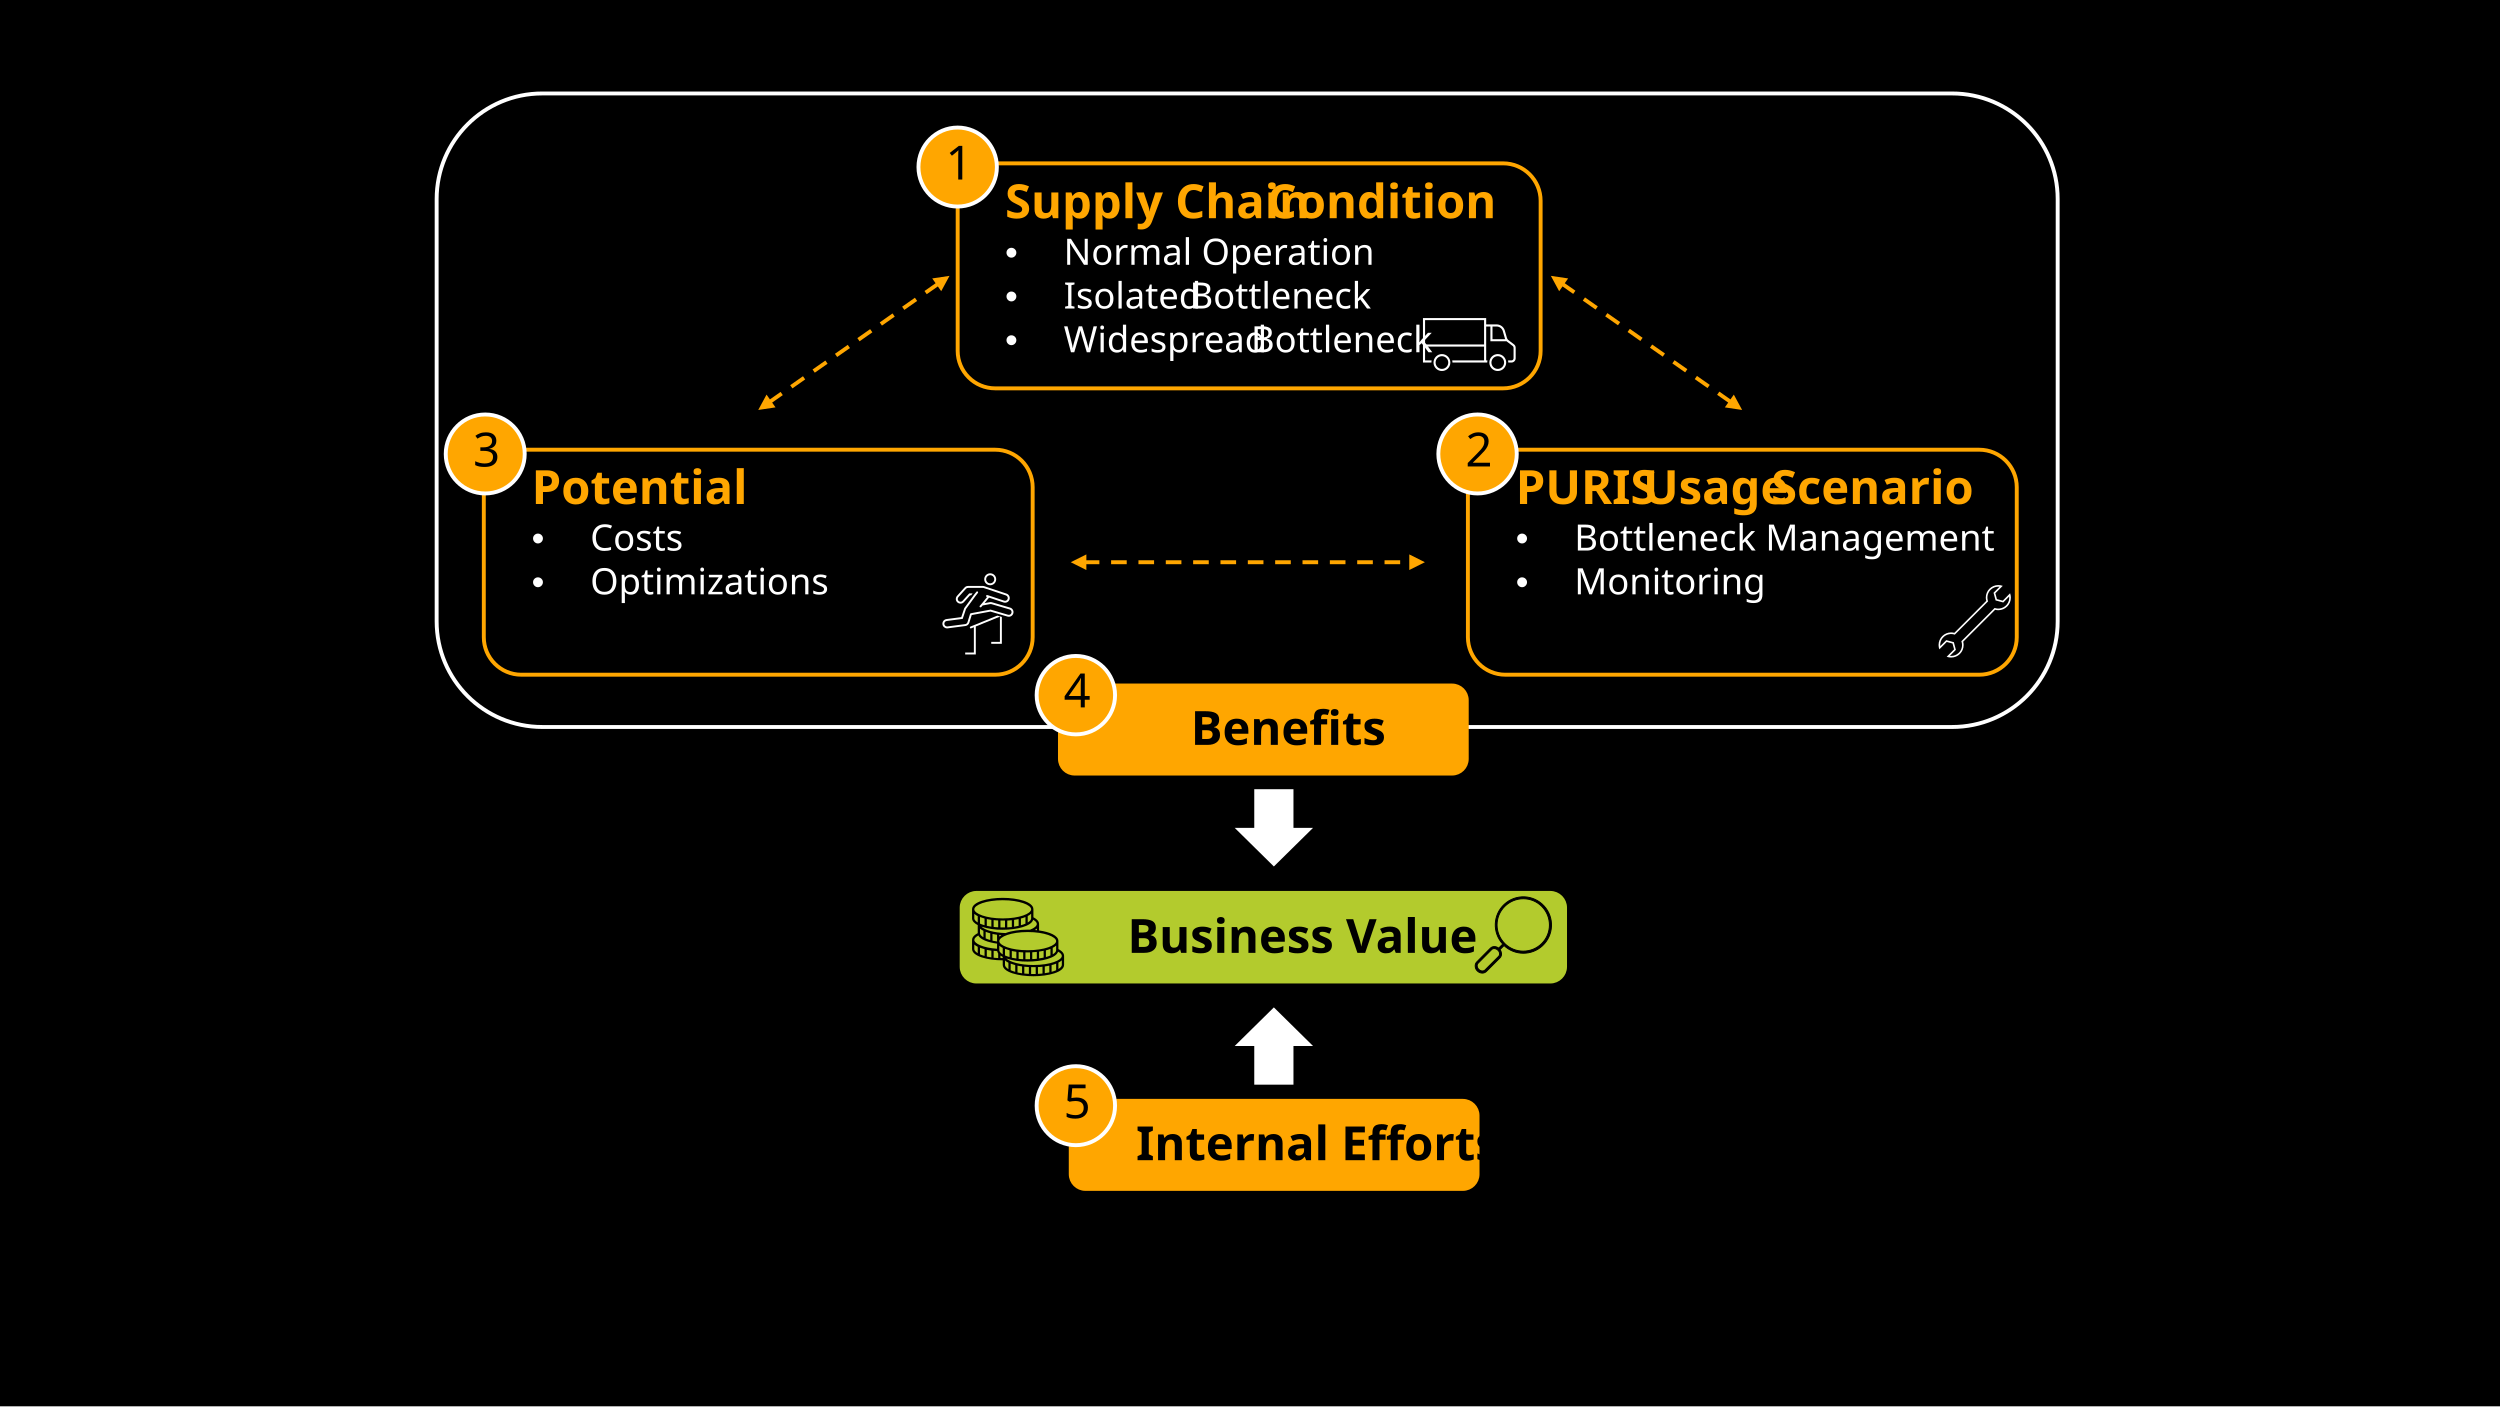
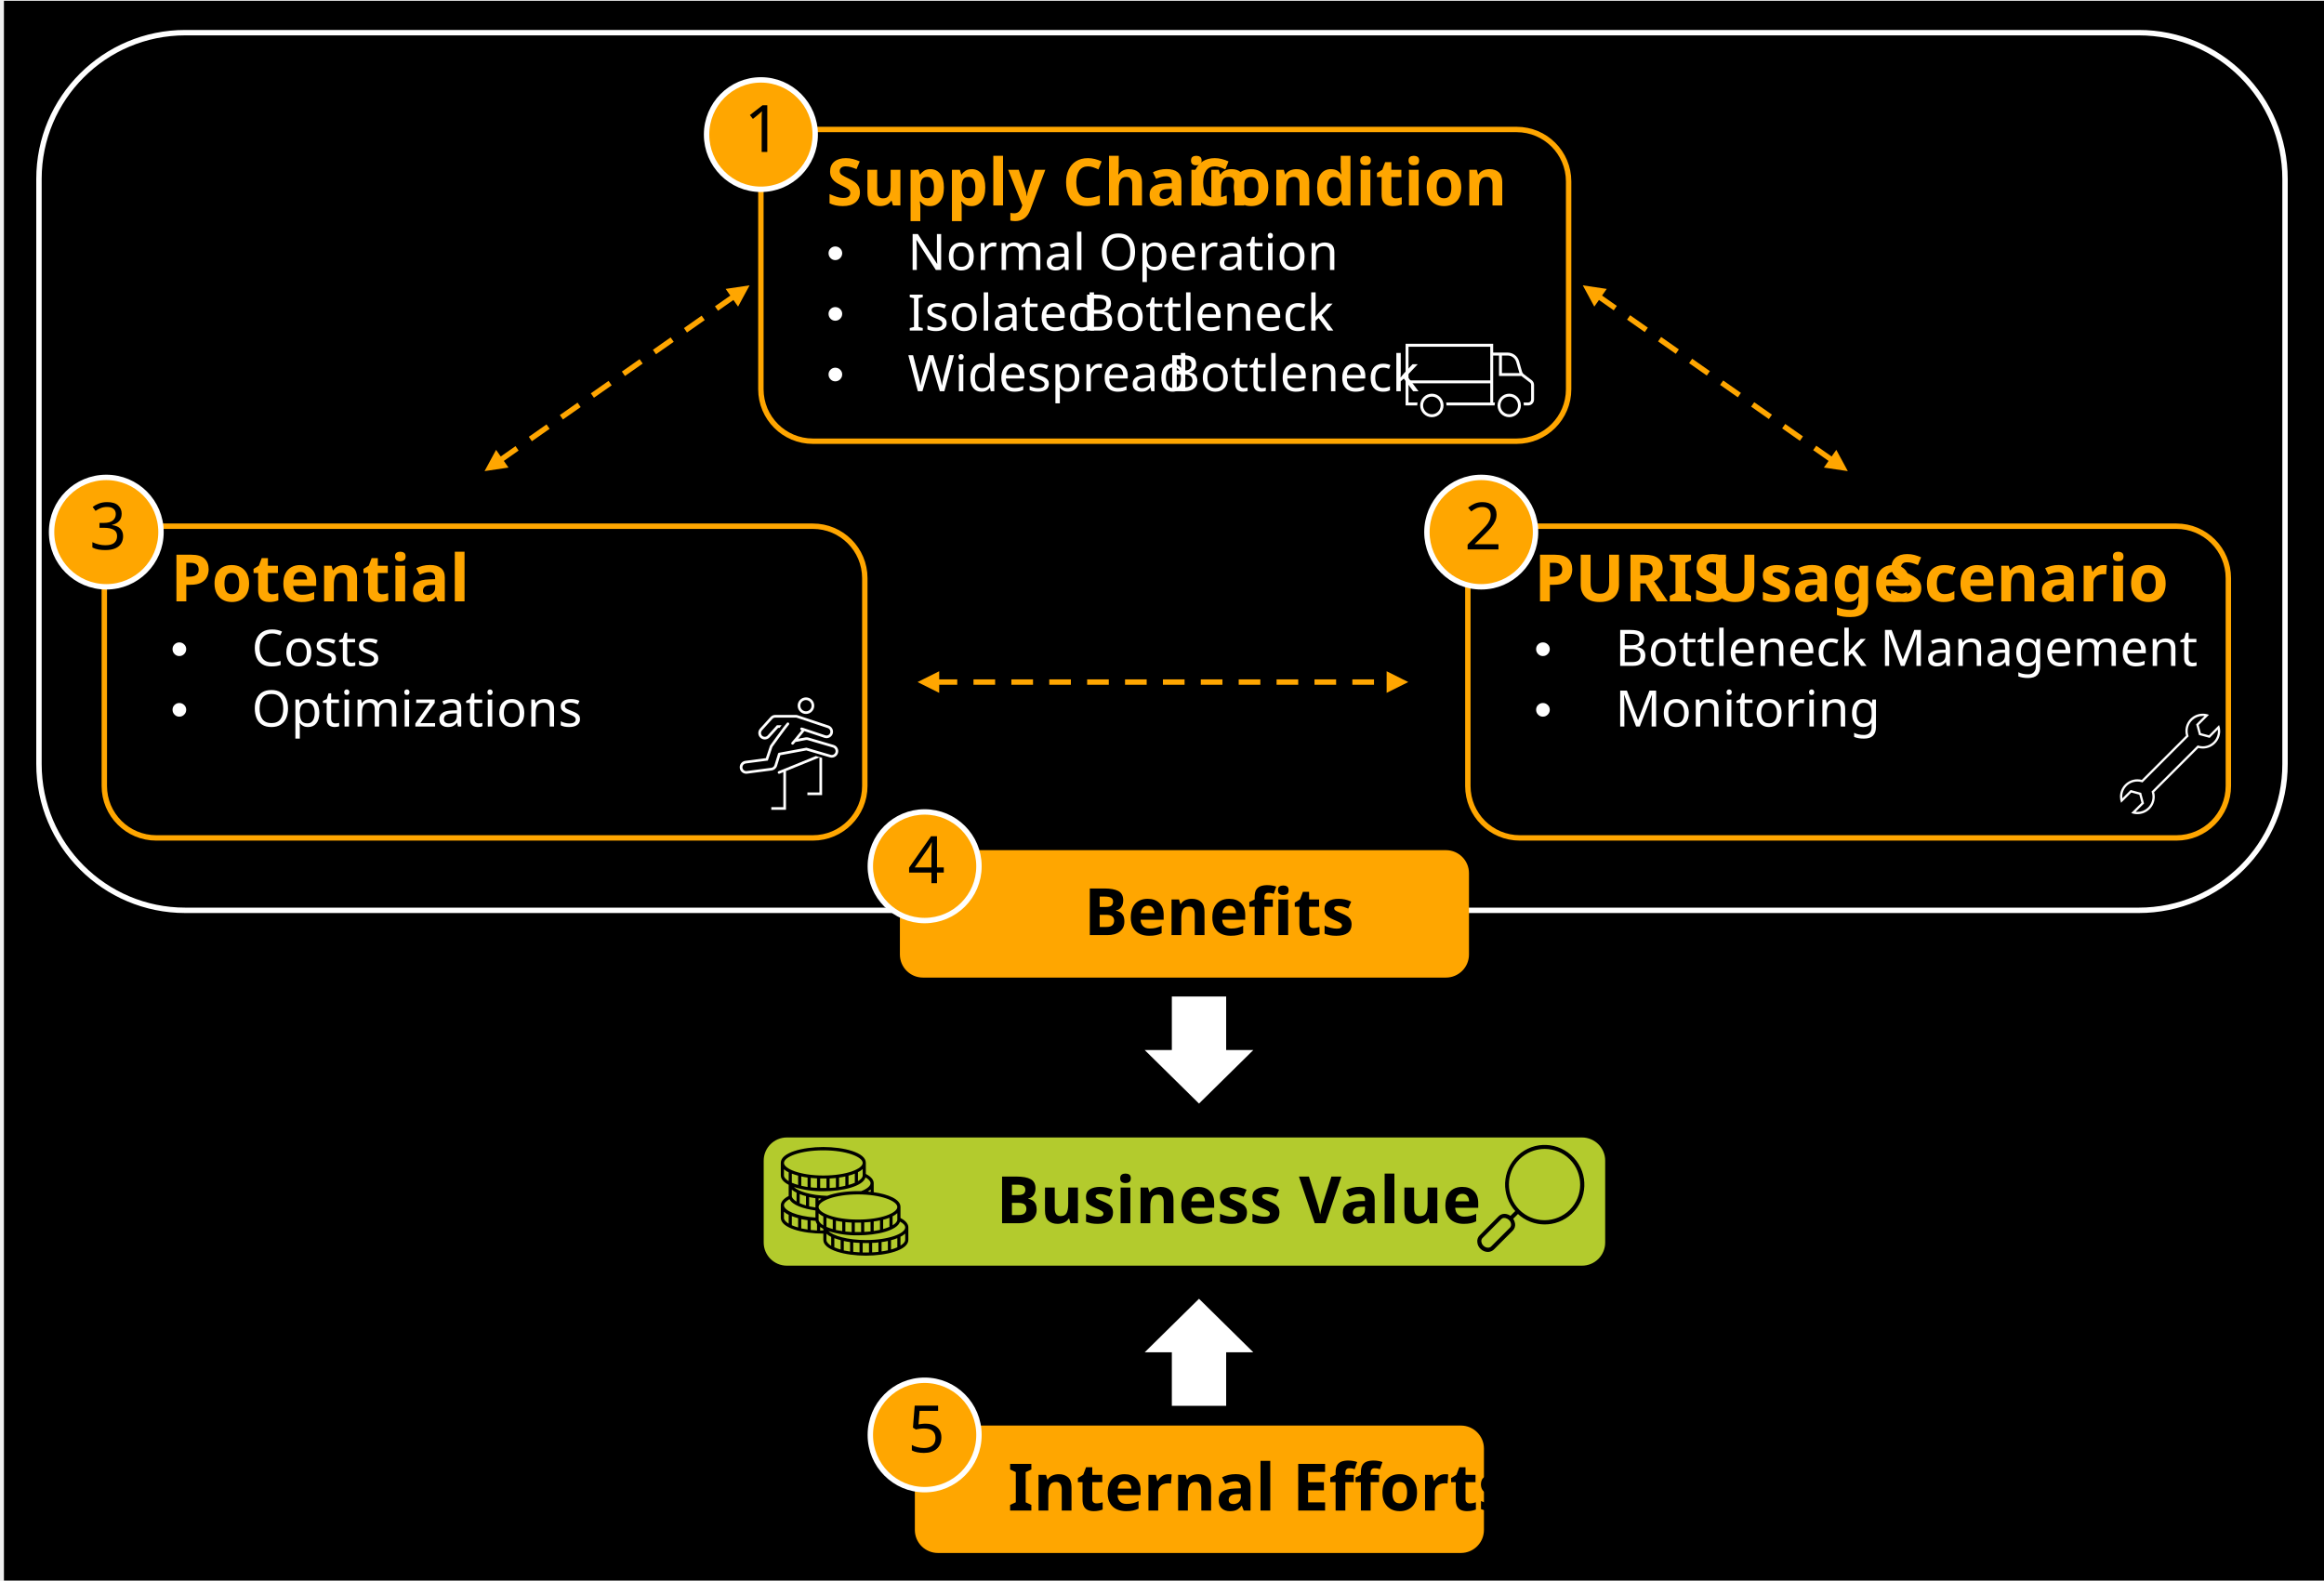
- <svg xmlns="http://www.w3.org/2000/svg" width="4400" height="2475" xml:space="preserve" overflow="hidden">
-   <g>
+ <svg xmlns="http://www.w3.org/2000/svg" width="2952" height="2008" xml:space="preserve" overflow="hidden">
+   <g transform="translate(-719 -123)">
    <g>
-       <rect x="0" y="0" width="4400" height="2475" fill="#000000" fill-opacity="1" />
+       <rect x="724" y="124" width="2947" height="2007" fill="#000000" fill-opacity="1" />
      <path d="M1884.5 1963.33C1884.5 1949.07 1896.07 1937.5 1910.33 1937.5L2574.67 1937.5C2588.93 1937.5 2600.5 1949.07 2600.5 1963.33L2600.5 2066.67C2600.5 2080.93 2588.93 2092.5 2574.67 2092.5L1910.33 2092.5C1896.07 2092.5 1884.5 2080.93 1884.5 2066.67Z" stroke="#FFA600" stroke-width="6.875" stroke-linecap="butt" stroke-linejoin="round" stroke-miterlimit="10" stroke-opacity="1" fill="#FFA600" fill-rule="evenodd" fill-opacity="1" />
      <text fill="#000000" fill-opacity="1" font-family="Calibri,Calibri_MSFontService,sans-serif" font-style="normal" font-variant="normal" font-weight="700" font-stretch="normal" font-size="83" text-anchor="start" direction="ltr" writing-mode="lr-tb" unicode-bidi="normal" text-decoration="none" transform="matrix(1 0 0 1 1999.44 2042)">Internal Efforts</text>
      <path d="M1692.5 1597.5C1692.5 1583.14 1704.14 1571.5 1718.5 1571.5L2728.5 1571.5C2742.86 1571.5 2754.5 1583.14 2754.5 1597.5L2754.5 1701.5C2754.5 1715.86 2742.86 1727.5 2728.5 1727.5L1718.5 1727.5C1704.14 1727.5 1692.5 1715.86 1692.5 1701.5Z" stroke="#B3CB2D" stroke-width="6.875" stroke-linecap="butt" stroke-linejoin="round" stroke-miterlimit="10" stroke-opacity="1" fill="#B3CB2D" fill-rule="evenodd" fill-opacity="1" />
      <text fill="#000000" fill-opacity="1" font-family="Calibri,Calibri_MSFontService,sans-serif" font-style="normal" font-variant="normal" font-weight="700" font-stretch="normal" font-size="83" text-anchor="start" direction="ltr" writing-mode="lr-tb" unicode-bidi="normal" text-decoration="none" transform="matrix(1 0 0 1 1984.39 1677)">Business Value</text>
      <path d="M2173 1841 2242 1773 2311 1841 2276.5 1841 2276.5 1909 2207.5 1909 2207.5 1841Z" fill="#FFFFFF" fill-rule="evenodd" fill-opacity="1" />
      <g>
        <g>
          <g>
            <path d="M170.8 117.4 170.8 103.2C170.8 93.6 155.4 87.2 136.8 84.6L136.8 73.2C136.8 70 135 65.6 126.8 61.4L126.8 47.2C126.8 34.2 99 27.2 72.8 27.2 46.6 27.2 18.8 34.2 18.8 47.2L18.8 63.2C18.8 68 22.6 72 28.8 75.2L28.8 89.2C28.8 89.2 28.8 89.2 28.8 89.4 20.6 93.6 18.8 98.2 18.8 101.2L18.8 117.2C18.8 130.2 46.6 137.2 72.8 137.2L72.8 145.2C72.8 158.2 100.6 165.2 126.8 165.2 153 165.2 180.8 158.2 180.8 145.2L180.8 129.2C180.8 126.2 179 121.6 170.8 117.4ZM176.8 129.4C176.8 137 156.2 145.4 126.8 145.4 103.4 145.4 85.6 140 79.2 134 79.2 134 79.2 134 79.2 134 91.4 137.8 104 139.6 116.6 139.4 141 139.4 167 133.2 170.2 122 174.6 124.2 176.8 126.8 176.8 129.4ZM142.8 148.4 142.8 160.4C140.2 160.6 137.6 161 134.8 161L134.8 149C137.6 149 140.2 148.8 142.8 148.4ZM146.8 148C149.6 147.6 152.2 147.2 154.8 146.6L154.8 158.4C152.4 159 149.6 159.4 146.8 159.8L146.8 148ZM158.8 145.6C161.6 145 164.2 144 166.8 143L166.8 154.6C164.2 155.8 161.6 156.6 158.8 157.4L158.8 145.6ZM94.8 157.4C92 156.6 89.4 155.8 86.8 154.6L86.8 143C89.4 144 92 144.8 94.8 145.6L94.8 157.4ZM98.8 146.6C101.4 147.2 104 147.6 106.8 148L106.8 160C104 159.6 101.2 159 98.8 158.6L98.8 146.6ZM110.8 148.4C113.4 148.6 116.2 149 118.8 149L118.8 161C116 160.8 113.4 160.6 110.8 160.4L110.8 148.4ZM62.8 103.4 62.8 104C60 103.6 57.2 103 54.8 102.6L54.8 90.8C57.4 91.4 60 91.8 62.8 92.2L62.8 103.4ZM66.8 119.4 66.8 111.4C68.6 113 70.6 114.4 72.8 115.4L72.8 126.8C69 124.2 66.8 121.8 66.8 119.4ZM166.8 119.4C166.8 121.8 164.6 124.4 160.8 126.6L160.8 115.2C163 114.2 165 112.8 166.8 111.2L166.8 119.4ZM156.8 128.6C154.2 129.8 151.6 130.6 148.8 131.4L148.8 119.6C151.6 119 154.2 118 156.8 117L156.8 128.6ZM144.8 132.4C142.4 133 139.6 133.4 136.8 133.8L136.8 121.8C139.6 121.4 142.2 121 144.8 120.4L144.8 132.4ZM132.8 134.4C130.2 134.6 127.6 135 124.8 135L124.8 123C127.4 122.8 130.2 122.6 132.8 122.4L132.8 134.4ZM120.8 135.2C119.4 135.2 118.2 135.2 116.8 135.2 115.4 135.2 114.2 135.2 112.8 135.2L112.8 123.2C114.2 123.2 115.4 123.2 116.8 123.2 118.2 123.2 119.4 123.2 120.8 123.2L120.8 135.2ZM108.8 135.2C106 135 103.4 134.8 100.8 134.6L100.8 122.6C103.4 122.8 106.2 123.2 108.8 123.2L108.8 135.2ZM96.8 134C94 133.6 91.2 133 88.8 132.6L88.8 120.8C91.4 121.4 94 121.8 96.8 122.2L96.8 134ZM84.8 131.4C82 130.6 79.4 129.8 76.8 128.6L76.8 117C79.4 118 82 118.8 84.8 119.6L84.8 131.4ZM166.8 103.4C166.8 111 146.2 119.4 116.8 119.4 87.4 119.4 66.8 111 66.8 103.4 66.8 95.8 87.4 87.4 116.8 87.4 146.2 87.4 166.8 95.8 166.8 103.4ZM66.8 95.4 66.8 92.4C68 92.6 69.2 92.6 70.4 92.8 69.2 93.6 68 94.4 66.8 95.4ZM129.4 83.8C130.6 83 131.8 82.2 133 81.2L133 84.2C131.6 84 130.6 84 129.4 83.8ZM126.4 65.8C130.6 68.2 132.8 70.8 132.8 73.2 132.8 76.6 128.4 80.4 121 83.2 119.6 83.2 118.2 83.2 116.8 83.2 102.8 83.2 88.2 85.2 77.8 89.2 56.8 88.6 41.2 83.6 35.4 78 35.4 78 35.4 78 35.4 78 47.6 81.8 60.2 83.6 72.8 83.4 97.2 83.4 123.2 77.2 126.4 65.8ZM50.8 89.6 50.8 101.4C48 100.6 45.4 99.8 42.8 98.6L42.8 87C45.4 88 48.2 89 50.8 89.6ZM38.8 85.2 38.8 96.6C35 94.2 32.8 91.8 32.8 89.4L32.8 81.4C34.6 82.8 36.6 84.2 38.8 85.2ZM32.8 72.6 32.8 61C35.4 62 38 62.8 40.8 63.6L40.8 75.4C38.2 74.6 35.4 73.8 32.8 72.6ZM44.8 76.4 44.8 64.6C47.4 65.2 50 65.6 52.8 66L52.8 78C50 77.6 47.4 77 44.8 76.4ZM56.8 78.4 56.8 66.4C59.4 66.6 62.2 67 64.8 67L64.8 79C62 79 59.4 78.8 56.8 78.4ZM68.8 79.2 68.8 67.2C70.2 67.2 71.4 67.2 72.8 67.2 74.2 67.2 75.4 67.2 76.8 67.2L76.8 79.2C75.4 79.2 74.2 79.2 72.8 79.2 71.4 79.2 70.2 79.4 68.8 79.2ZM80.8 79.2 80.8 67.2C83.4 67 86.2 66.8 88.8 66.6L88.8 78.6C86.2 78.8 83.6 79 80.8 79.2ZM92.8 78 92.8 66C95.6 65.6 98.2 65.2 100.8 64.6L100.8 76.4C98.4 77 95.6 77.6 92.8 78ZM104.8 75.4 104.8 63.6C107.6 63 110.2 62 112.8 61L112.8 72.6C110.2 73.8 107.6 74.6 104.8 75.4ZM116.8 70.6 116.8 59.2C119 58.2 121 56.8 122.8 55.2L122.8 63.2C122.8 65.8 120.8 68.2 116.8 70.6ZM28.8 70.6C25 68.2 22.8 65.8 22.8 63.4L22.8 55.4C24.6 57 26.6 58.4 28.8 59.4L28.8 70.6ZM22.8 47.4C22.8 39.8 43.4 31.4 72.8 31.4 102.2 31.4 122.8 39.8 122.8 47.4 122.8 55 102.2 63.4 72.8 63.4 43.4 63.4 22.8 54.8 22.8 47.4ZM29.8 93.4C33.4 100.8 47 105.6 62.8 107.8L62.8 116.8C38.8 115.2 22.8 107.8 22.8 101.2 22.8 98.6 25.4 96 29.8 93.4ZM28.8 124.6C25 122.2 22.8 119.8 22.8 117.4L22.8 109.4C24.6 111 26.6 112.4 28.8 113.4L28.8 124.6ZM40.8 129.4C38 128.6 35.4 127.8 32.8 126.6L32.8 115C35.4 116 38 116.8 40.8 117.6L40.8 129.4ZM52.8 132C50 131.6 47.2 131 44.8 130.6L44.8 118.8C47.4 119.4 50 119.8 52.8 120.2L52.8 132ZM56.8 120.4C58.8 120.6 60.8 120.8 63 121 63.2 122.4 64 123.8 64.8 125.2L64.8 133.2C62 133 59.4 132.8 56.8 132.6L56.8 120.4ZM68.8 128.8C70 129.6 71.4 130.4 72.8 131.2L72.8 133.2C71.4 133.2 70.2 133.2 68.8 133.2L68.8 128.8ZM76.8 145.4 76.8 137.4C78.6 139 80.6 140.4 82.8 141.4L82.8 152.8C79 150.2 76.8 147.8 76.8 145.4ZM122.8 149.2C124.2 149.2 125.4 149.2 126.8 149.2 128.2 149.2 129.4 149.2 130.8 149.2L130.8 161.2C129.4 161.2 128.2 161.2 126.8 161.2 125.4 161.2 124.2 161.2 122.8 161.2L122.8 149.2ZM170.8 141.2C173 140.2 175 138.8 176.8 137.2L176.8 145.2C176.8 147.6 174.6 150.2 170.8 152.4L170.8 141.2Z" fill="#000000" fill-rule="nonzero" fill-opacity="1" transform="matrix(1 0 0 1 1692 1553)" />
          </g>
        </g>
      </g>
      <g>
        <g>
          <g>
            <path d="M121.804 105.746C118.046 101.987 111.896 102.158 107.283 105.746L100.108 98.571C118.729 78.412 117.533 47.15 97.375 28.529 77.217 9.908 46.125 11.275 27.504 31.433 8.883 51.592 10.25 82.854 30.238 101.475 49.371 119.242 78.925 119.071 97.888 101.133L105.062 108.308C103.525 110.187 102.671 112.579 102.329 114.971 101.987 117.875 103.012 120.779 105.062 122.829L129.15 146.917C131.029 148.625 133.421 149.65 135.983 149.65 139.4 149.65 142.475 148.283 144.867 145.892 147.087 143.842 148.454 140.937 148.625 137.862 148.967 134.958 147.942 132.054 145.892 130.004L121.804 105.746ZM31.433 97.546C13.496 79.608 13.496 50.396 31.433 32.288 49.371 14.179 78.583 14.35 96.692 32.288 114.8 50.225 114.629 79.438 96.692 97.546 87.979 106.258 76.362 111.042 64.062 111.042 51.933 111.042 40.146 106.258 31.433 97.546ZM142.304 143.158C139.058 146.404 134.104 146.917 131.371 144.183L107.454 120.267C106.087 118.9 105.575 117.021 105.746 115.142 105.917 112.921 106.942 110.871 108.65 109.333 110.358 107.625 112.75 106.6 115.142 106.429 116.85 106.429 118.387 106.942 119.583 108.137L143.5 132.225C144.867 133.592 145.379 135.471 145.208 137.35 144.867 139.571 144.012 141.621 142.304 143.158 142.304 143.158 142.304 143.158 142.304 143.158Z" stroke="#000000" stroke-width="1.708" stroke-linecap="butt" stroke-linejoin="miter" stroke-miterlimit="4" stroke-opacity="1" fill="#000000" fill-rule="nonzero" fill-opacity="1" transform="matrix(-1 0 0 1 2745 1563)" />
          </g>
        </g>
      </g>
      <path d="M1685.5 353.501C1685.5 317.05 1715.05 287.5 1751.5 287.5L2645.5 287.5C2681.95 287.5 2711.5 317.05 2711.5 353.501L2711.5 617.499C2711.5 653.95 2681.95 683.5 2645.5 683.5L1751.5 683.5C1715.05 683.5 1685.5 653.95 1685.5 617.499Z" stroke="#FFA600" stroke-width="6.875" stroke-linecap="butt" stroke-linejoin="round" stroke-miterlimit="10" stroke-opacity="1" fill="none" fill-rule="evenodd" />
      <text fill="#FFA600" fill-opacity="1" font-family="Calibri,Calibri_MSFontService,sans-serif" font-style="normal" font-variant="normal" font-weight="700" font-stretch="normal" font-size="83" text-anchor="start" direction="ltr" writing-mode="lr-tb" unicode-bidi="normal" text-decoration="none" transform="matrix(1 0 0 1 1768.9 384)">Supply Chain </text>
      <text fill="#FFA600" fill-opacity="1" font-family="Calibri,Calibri_MSFontService,sans-serif" font-style="normal" font-variant="normal" font-weight="700" font-stretch="normal" font-size="83" text-anchor="start" direction="ltr" writing-mode="lr-tb" unicode-bidi="normal" text-decoration="none" transform="matrix(1 0 0 1 2229.53 384)">Condition</text>
      <text fill="#FFFFFF" fill-opacity="1" font-family="Arial,Arial_MSFontService,sans-serif" font-style="normal" font-variant="normal" font-weight="400" font-stretch="normal" font-size="64" text-anchor="start" direction="ltr" writing-mode="lr-tb" unicode-bidi="normal" text-decoration="none" transform="matrix(1 0 0 1 1768.9 466)">•</text>
      <text fill="#FFFFFF" fill-opacity="1" font-family="Calibri,Calibri_MSFontService,sans-serif" font-style="normal" font-variant="normal" font-weight="400" font-stretch="normal" font-size="64" text-anchor="start" direction="ltr" writing-mode="lr-tb" unicode-bidi="normal" text-decoration="none" transform="matrix(1 0 0 1 1872.03 466)">Normal Operation</text>
      <text fill="#FFFFFF" fill-opacity="1" font-family="Arial,Arial_MSFontService,sans-serif" font-style="normal" font-variant="normal" font-weight="400" font-stretch="normal" font-size="64" text-anchor="start" direction="ltr" writing-mode="lr-tb" unicode-bidi="normal" text-decoration="none" transform="matrix(1 0 0 1 1768.9 543)">•</text>
      <text fill="#FFFFFF" fill-opacity="1" font-family="Calibri,Calibri_MSFontService,sans-serif" font-style="normal" font-variant="normal" font-weight="400" font-stretch="normal" font-size="64" text-anchor="start" direction="ltr" writing-mode="lr-tb" unicode-bidi="normal" text-decoration="none" transform="matrix(1 0 0 1 1872.03 543)">Isolated</text>
      <text fill="#FFFFFF" fill-opacity="1" font-family="Calibri,Calibri_MSFontService,sans-serif" font-style="normal" font-variant="normal" font-weight="400" font-stretch="normal" font-size="64" text-anchor="start" direction="ltr" writing-mode="lr-tb" unicode-bidi="normal" text-decoration="none" transform="matrix(1 0 0 1 2093.61 543)">Bottleneck</text>
      <text fill="#FFFFFF" fill-opacity="1" font-family="Arial,Arial_MSFontService,sans-serif" font-style="normal" font-variant="normal" font-weight="400" font-stretch="normal" font-size="64" text-anchor="start" direction="ltr" writing-mode="lr-tb" unicode-bidi="normal" text-decoration="none" transform="matrix(1 0 0 1 1768.9 620)">•</text>
      <text fill="#FFFFFF" fill-opacity="1" font-family="Calibri,Calibri_MSFontService,sans-serif" font-style="normal" font-variant="normal" font-weight="400" font-stretch="normal" font-size="64" text-anchor="start" direction="ltr" writing-mode="lr-tb" unicode-bidi="normal" text-decoration="none" transform="matrix(1 0 0 1 1872.03 620)">Widespread</text>
      <text fill="#FFFFFF" fill-opacity="1" font-family="Calibri,Calibri_MSFontService,sans-serif" font-style="normal" font-variant="normal" font-weight="400" font-stretch="normal" font-size="64" text-anchor="start" direction="ltr" writing-mode="lr-tb" unicode-bidi="normal" text-decoration="none" transform="matrix(1 0 0 1 2201.75 620)">Bottleneck</text>
      <path d="M2583.5 857.502C2583.5 821.05 2613.05 791.5 2649.5 791.5L3483.5 791.5C3519.95 791.5 3549.5 821.05 3549.5 857.502L3549.5 1121.5C3549.5 1157.95 3519.95 1187.5 3483.5 1187.5L2649.5 1187.5C2613.05 1187.5 2583.5 1157.95 2583.5 1121.5Z" stroke="#FFA600" stroke-width="6.875" stroke-linecap="butt" stroke-linejoin="round" stroke-miterlimit="10" stroke-opacity="1" fill="none" fill-rule="evenodd" />
      <text fill="#FFA600" fill-opacity="1" font-family="Calibri,Calibri_MSFontService,sans-serif" font-style="normal" font-variant="normal" font-weight="700" font-stretch="normal" font-size="83" text-anchor="start" direction="ltr" writing-mode="lr-tb" unicode-bidi="normal" text-decoration="none" transform="matrix(1 0 0 1 2667.69 887)">PURIS </text>
      <text fill="#FFA600" fill-opacity="1" font-family="Calibri,Calibri_MSFontService,sans-serif" font-style="normal" font-variant="normal" font-weight="700" font-stretch="normal" font-size="83" text-anchor="start" direction="ltr" writing-mode="lr-tb" unicode-bidi="normal" text-decoration="none" transform="matrix(1 0 0 1 2891.7 887)">Usage</text>
      <text fill="#FFA600" fill-opacity="1" font-family="Calibri,Calibri_MSFontService,sans-serif" font-style="normal" font-variant="normal" font-weight="700" font-stretch="normal" font-size="83" text-anchor="start" direction="ltr" writing-mode="lr-tb" unicode-bidi="normal" text-decoration="none" transform="matrix(1 0 0 1 3117.11 887)">Scenario</text>
      <text fill="#FFFFFF" fill-opacity="1" font-family="Arial,Arial_MSFontService,sans-serif" font-style="normal" font-variant="normal" font-weight="400" font-stretch="normal" font-size="64" text-anchor="start" direction="ltr" writing-mode="lr-tb" unicode-bidi="normal" text-decoration="none" transform="matrix(1 0 0 1 2667.69 969)">•</text>
      <text fill="#FFFFFF" fill-opacity="1" font-family="Calibri,Calibri_MSFontService,sans-serif" font-style="normal" font-variant="normal" font-weight="400" font-stretch="normal" font-size="64" text-anchor="start" direction="ltr" writing-mode="lr-tb" unicode-bidi="normal" text-decoration="none" transform="matrix(1 0 0 1 2770.81 969)">Bottleneck Management</text>
      <text fill="#FFFFFF" fill-opacity="1" font-family="Arial,Arial_MSFontService,sans-serif" font-style="normal" font-variant="normal" font-weight="400" font-stretch="normal" font-size="64" text-anchor="start" direction="ltr" writing-mode="lr-tb" unicode-bidi="normal" text-decoration="none" transform="matrix(1 0 0 1 2667.69 1046)">•</text>
      <text fill="#FFFFFF" fill-opacity="1" font-family="Calibri,Calibri_MSFontService,sans-serif" font-style="normal" font-variant="normal" font-weight="400" font-stretch="normal" font-size="64" text-anchor="start" direction="ltr" writing-mode="lr-tb" unicode-bidi="normal" text-decoration="none" transform="matrix(1 0 0 1 2770.81 1046)">Monitoring</text>
      <path d="M851.5 857.502C851.5 821.05 881.05 791.5 917.501 791.5L1751.5 791.5C1787.95 791.5 1817.5 821.05 1817.5 857.502L1817.5 1121.5C1817.5 1157.95 1787.95 1187.5 1751.5 1187.5L917.501 1187.5C881.05 1187.5 851.5 1157.95 851.5 1121.5Z" stroke="#FFA600" stroke-width="6.875" stroke-linecap="butt" stroke-linejoin="round" stroke-miterlimit="10" stroke-opacity="1" fill="none" fill-rule="evenodd" />
      <text fill="#FFA600" fill-opacity="1" font-family="Calibri,Calibri_MSFontService,sans-serif" font-style="normal" font-variant="normal" font-weight="700" font-stretch="normal" font-size="83" text-anchor="start" direction="ltr" writing-mode="lr-tb" unicode-bidi="normal" text-decoration="none" transform="matrix(1 0 0 1 935.646 887)">Potential</text>
      <text fill="#FFFFFF" fill-opacity="1" font-family="Arial,Arial_MSFontService,sans-serif" font-style="normal" font-variant="normal" font-weight="400" font-stretch="normal" font-size="64" text-anchor="start" direction="ltr" writing-mode="lr-tb" unicode-bidi="normal" text-decoration="none" transform="matrix(1 0 0 1 935.646 969)">•</text>
      <text fill="#FFFFFF" fill-opacity="1" font-family="Calibri,Calibri_MSFontService,sans-serif" font-style="normal" font-variant="normal" font-weight="400" font-stretch="normal" font-size="64" text-anchor="start" direction="ltr" writing-mode="lr-tb" unicode-bidi="normal" text-decoration="none" transform="matrix(1 0 0 1 1038.77 969)">Costs</text>
      <text fill="#FFFFFF" fill-opacity="1" font-family="Arial,Arial_MSFontService,sans-serif" font-style="normal" font-variant="normal" font-weight="400" font-stretch="normal" font-size="64" text-anchor="start" direction="ltr" writing-mode="lr-tb" unicode-bidi="normal" text-decoration="none" transform="matrix(1 0 0 1 935.646 1046)">•</text>
      <text fill="#FFFFFF" fill-opacity="1" font-family="Calibri,Calibri_MSFontService,sans-serif" font-style="normal" font-variant="normal" font-weight="400" font-stretch="normal" font-size="64" text-anchor="start" direction="ltr" writing-mode="lr-tb" unicode-bidi="normal" text-decoration="none" transform="matrix(1 0 0 1 1038.77 1046)">Optimizations</text>
      <path d="M20.738 10.342 43.255 26.129 39.308 31.758 16.791 15.971ZM60.142 37.969 82.659 53.757 78.713 59.386 56.196 43.599ZM99.547 65.597 122.064 81.385 118.117 87.014 95.6 71.227ZM138.952 93.225 161.469 109.012 157.522 114.642 135.005 98.854ZM178.356 120.853 200.873 136.64 196.926 142.269 174.409 126.482ZM217.761 148.481 240.278 164.268 236.331 169.897 213.814 154.11ZM257.165 176.108 279.682 191.896 275.735 197.525 253.219 181.738ZM296.57 203.736 319.087 219.523 315.14 225.153 292.623 209.365ZM14.623 27.046 0 0 30.411 4.529ZM322.022 208.987 336.645 236.033 306.235 231.504Z" fill="#FFA600" fill-rule="nonzero" fill-opacity="1" transform="matrix(1 0 0 -1 1334.5 721.533)" />
      <path d="M2750.24 495.841 2772.75 511.629 2768.81 517.258 2746.29 501.471ZM2789.64 523.469 2812.16 539.257 2808.21 544.886 2785.7 529.098ZM2829.05 551.097 2851.56 566.884 2847.62 572.513 2825.1 556.726ZM2868.45 578.725 2890.97 594.512 2887.02 600.141 2864.5 584.354ZM2907.86 606.353 2930.37 622.14 2926.43 627.769 2903.91 611.982ZM2947.26 633.98 2969.78 649.768 2965.83 655.397 2943.31 639.609ZM2986.67 661.608 3009.18 677.395 3005.24 683.025 2982.72 667.237ZM3026.07 689.236 3048.59 705.023 3044.64 710.652 3022.12 694.865ZM2744.12 512.546 2729.5 485.5 2759.91 490.029ZM3051.52 694.487 3066.15 721.533 3035.74 717.004Z" fill="#FFA600" fill-rule="nonzero" fill-opacity="1" />
      <path d="M1907.42 986.063 1934.92 986.063 1934.92 992.938 1907.42 992.938ZM1955.54 986.063 1983.04 986.063 1983.04 992.938 1955.54 992.938ZM2003.67 986.063 2031.17 986.063 2031.17 992.938 2003.67 992.938ZM2051.79 986.063 2079.29 986.063 2079.29 992.938 2051.79 992.938ZM2099.92 986.063 2127.42 986.063 2127.42 992.938 2099.92 992.938ZM2148.04 986.063 2175.54 986.063 2175.54 992.938 2148.04 992.938ZM2196.17 986.063 2223.67 986.063 2223.67 992.938 2196.17 992.938ZM2244.29 986.063 2271.79 986.063 2271.79 992.938 2244.29 992.938ZM2292.42 986.063 2319.92 986.063 2319.92 992.938 2292.42 992.938ZM2340.54 986.063 2368.04 986.063 2368.04 992.938 2340.54 992.938ZM2388.67 986.063 2416.17 986.063 2416.17 992.938 2388.67 992.938ZM2436.79 986.063 2464.29 986.063 2464.29 992.938 2436.79 992.938ZM1912 1003.25 1884.5 989.5 1912 975.75ZM2480.33 975.751 2507.83 989.501 2480.33 1003.25Z" fill="#FFA600" fill-rule="nonzero" fill-opacity="1" />
      <path d="M768.5 350.339C768.5 247.703 851.703 164.5 954.338 164.5L3435.66 164.5C3538.3 164.5 3621.5 247.703 3621.5 350.339L3621.5 1093.66C3621.5 1196.3 3538.3 1279.5 3435.66 1279.5L954.338 1279.5C851.703 1279.5 768.5 1196.3 768.5 1093.66Z" stroke="#FFFFFF" stroke-width="6.875" stroke-linecap="butt" stroke-linejoin="round" stroke-miterlimit="10" stroke-opacity="1" fill="none" fill-rule="evenodd" />
      <path d="M1865.5 1232.33C1865.5 1218.07 1877.07 1206.5 1891.33 1206.5L2555.67 1206.5C2569.93 1206.5 2581.5 1218.07 2581.5 1232.33L2581.5 1335.67C2581.5 1349.93 2569.93 1361.5 2555.67 1361.5L1891.33 1361.5C1877.07 1361.5 1865.5 1349.93 1865.5 1335.67Z" stroke="#FFA600" stroke-width="6.875" stroke-linecap="butt" stroke-linejoin="round" stroke-miterlimit="10" stroke-opacity="1" fill="#FFA600" fill-rule="evenodd" fill-opacity="1" />
      <text fill="#000000" fill-opacity="1" font-family="Calibri,Calibri_MSFontService,sans-serif" font-style="normal" font-variant="normal" font-weight="700" font-stretch="normal" font-size="83" text-anchor="start" direction="ltr" writing-mode="lr-tb" unicode-bidi="normal" text-decoration="none" transform="matrix(1 0 0 1 2095.84 1311)">Benefits</text>
      <g>
        <g>
          <g>
            <path d="M111.023 8.575C111.743 8.572 112.463 8.61 113.179 8.687L102.609 19.257 106.229 32.768 119.75 36.388 130.152 25.869C131.246 36.438 123.564 45.893 112.995 46.987 112.354 47.053 111.711 47.087 111.067 47.089 109.413 47.089 107.766 46.87 106.17 46.436L104.548 45.993 45.97 104.571 46.449 106.218C48.402 113.15 46.256 120.589 40.912 125.417 37.374 128.638 32.761 130.424 27.977 130.425 27.256 130.427 26.537 130.39 25.821 130.312L36.391 119.743 32.778 106.238 19.414 102.618 8.851 113.166C7.739 102.598 15.404 93.129 25.973 92.016 26.624 91.948 27.278 91.913 27.933 91.911 29.587 91.91 31.234 92.13 32.83 92.564L34.452 93.007 93.03 34.428 92.551 32.782C90.598 25.85 92.744 18.411 98.088 13.583 101.626 10.361 106.238 8.576 111.023 8.575M111.023 5.679C98.861 5.661 88.986 15.507 88.969 27.669 88.966 29.671 89.236 31.663 89.771 33.592L33.592 89.771C31.747 89.269 29.845 89.014 27.933 89.015 15.707 89.044 5.82 98.979 5.849 111.205 5.856 113.824 6.326 116.42 7.24 118.874L20.271 105.843 30.406 108.594 33.157 118.874 20.126 131.905C22.638 132.839 25.296 133.319 27.977 133.321 40.139 133.339 50.014 123.493 50.031 111.33 50.034 109.329 49.764 107.337 49.229 105.408L105.408 49.229C107.252 49.731 109.155 49.986 111.067 49.985 123.293 49.956 133.18 40.021 133.151 27.795 133.144 25.176 132.674 22.58 131.76 20.126L118.874 33.157 108.594 30.406 105.843 20.126 118.874 7.095C116.362 6.16 113.703 5.681 111.023 5.679Z" fill="#FFFFFF" fill-rule="nonzero" fill-opacity="1" transform="matrix(1 0 0 1 3406 1024)" />
          </g>
        </g>
      </g>
      <g>
        <g>
          <g>
            <path d="M1707.98 1102.74C1707.1 1103.08 1706.67 1104.06 1707 1104.94 1707.34 1105.81 1708.32 1106.25 1709.2 1105.91 1709.22 1105.9 1709.24 1105.9 1709.26 1105.89L1714.01 1103.95 1714.01 1148.42 1698.73 1148.42 1698.73 1151.81 1717.41 1151.81 1717.41 1102.57 1759.83 1085.31 1759.85 1085.33 1759.85 1129.74 1744.57 1129.74 1744.57 1133.14 1763.25 1133.14 1763.25 1085.8 1755.34 1083.47Z" fill="#FFFFFF" fill-rule="nonzero" fill-opacity="1" />
            <path d="M1742.75 1030.04C1748.57 1030.04 1753.28 1025.33 1753.28 1019.52 1753.28 1013.7 1748.57 1008.99 1742.75 1008.99 1736.94 1008.99 1732.22 1013.7 1732.22 1019.52 1732.22 1025.33 1736.94 1030.04 1742.75 1030.04ZM1742.75 1012.39C1746.69 1012.39 1749.88 1015.58 1749.88 1019.52 1749.88 1023.46 1746.69 1026.65 1742.75 1026.65 1738.81 1026.65 1735.62 1023.46 1735.62 1019.52 1735.62 1015.58 1738.81 1012.39 1742.75 1012.38Z" fill="#FFFFFF" fill-rule="nonzero" fill-opacity="1" />
            <path d="M1782.76 1073.33C1781.72 1071.41 1779.95 1069.99 1777.85 1069.38L1745.93 1060C1744.69 1059.64 1743.38 1059.57 1742.11 1059.81L1732.9 1061.52 1740.73 1051.86 1741.68 1052.16 1766.32 1060.38C1770.64 1061.8 1775.3 1059.45 1776.72 1055.13 1776.72 1055.13 1776.72 1055.13 1776.72 1055.13 1778.12 1050.83 1775.8 1046.21 1771.53 1044.75L1732.33 1031.68C1732.33 1031.68 1731.46 1031.42 1730.98 1031.34 1730.56 1031.29 1730.13 1031.26 1729.7 1031.26L1703.75 1031.26C1701.42 1031.26 1699.2 1032.25 1697.64 1033.98L1684.47 1048.56C1681.35 1051.87 1681.5 1057.08 1684.81 1060.2 1686.24 1061.55 1688.11 1062.35 1690.07 1062.44 1692.54 1062.56 1694.93 1061.57 1696.59 1059.73L1707.41 1047.73 1709.21 1047.73 1711.87 1044.33 1705.9 1044.33 1694.06 1057.45C1692.27 1059.44 1689.2 1059.59 1687.22 1057.8 1686.96 1057.57 1686.73 1057.31 1686.53 1057.04 1685.2 1055.12 1685.39 1052.53 1686.99 1050.83L1700.16 1036.25C1701.08 1035.23 1702.38 1034.66 1703.75 1034.66L1729.71 1034.66C1730.02 1034.66 1730.31 1034.67 1730.48 1034.68 1730.72 1034.73 1731.29 1034.91 1731.29 1034.91L1770.44 1047.98C1772.98 1048.84 1774.33 1051.58 1773.48 1054.12 1773.07 1055.32 1772.21 1056.31 1771.07 1056.89 1769.93 1057.47 1768.6 1057.57 1767.39 1057.17L1739.58 1047.88 1737.75 1047.37C1736.86 1047.06 1735.9 1047.53 1735.59 1048.42 1735.28 1049.3 1735.75 1050.27 1736.64 1050.58 1736.67 1050.59 1736.7 1050.6 1736.73 1050.61L1737.24 1050.78 1728.87 1061.1 1724.44 1066.22C1723.84 1066.93 1723.92 1068 1724.64 1068.61 1725.34 1069.21 1726.4 1069.13 1727.01 1068.44L1729.45 1065.63 1742.72 1063.16C1743.47 1063.03 1744.24 1063.07 1744.97 1063.28L1776.89 1072.65C1779.46 1073.4 1780.93 1076.09 1780.17 1078.66 1779.42 1081.23 1776.73 1082.69 1774.16 1081.94L1743.36 1072.88 1709.17 1079.22C1709.11 1079.23 1709.06 1079.27 1709.01 1079.29 1708.23 1079.23 1707.53 1079.71 1707.29 1080.45L1702.76 1095.02C1702.21 1096.84 1700.65 1098.18 1698.76 1098.43L1667.51 1102.53C1667.3 1102.56 1667.09 1102.57 1666.88 1102.57 1664.21 1102.57 1662.04 1100.41 1662.04 1097.73 1662.04 1095.3 1663.84 1093.25 1666.25 1092.93L1694.34 1089.24 1700.14 1071.9C1702.65 1068.2 1712.84 1054.43 1716.77 1049.15L1721.12 1043.6C1721.7 1042.87 1721.57 1041.8 1720.83 1041.22 1720.09 1040.64 1719.02 1040.77 1718.45 1041.51L1716.22 1044.33 1716.18 1044.33 1713.52 1047.73 1713.58 1047.73C1709.28 1053.53 1699.47 1066.78 1697.19 1070.19L1696.99 1070.6 1691.79 1086.14 1665.82 1089.56C1661.3 1090.13 1658.11 1094.26 1658.69 1098.77 1659.21 1102.9 1662.73 1105.98 1666.88 1105.97 1667.24 1105.97 1667.61 1105.95 1667.96 1105.9L1699.2 1101.8C1702.41 1101.37 1705.08 1099.11 1706.02 1096.01L1710.22 1082.48 1743.19 1076.37 1763.04 1082.2 1763.25 1082.26 1773.2 1085.18C1777.57 1086.46 1782.15 1083.96 1783.43 1079.6 1784.05 1077.5 1783.8 1075.25 1782.76 1073.33Z" fill="#FFFFFF" fill-rule="nonzero" fill-opacity="1" />
          </g>
        </g>
      </g>
      <g>
        <g>
          <g>
            <path d="M40.792 107.56C32.599 107.56 25.958 114.201 25.958 122.394 25.958 130.586 32.599 137.227 40.792 137.227 48.984 137.227 55.625 130.586 55.625 122.394 55.615 114.206 48.98 107.57 40.792 107.56ZM40.792 133.519C34.648 133.519 29.667 128.538 29.667 122.394 29.667 116.249 34.648 111.269 40.792 111.269 46.936 111.269 51.917 116.249 51.917 122.394 51.913 128.537 46.935 133.518 40.792 133.526Z" fill="#FFFFFF" fill-rule="nonzero" fill-opacity="1" transform="matrix(1 0 0 1.00562 2497 515)" />
            <path d="M167.617 90.496 157.79 83.08C156.501 82.12 155.584 80.745 155.194 79.186L151.485 66.392C149.598 60.064 143.812 55.7 137.208 55.625L118.667 55.625 118.667 44.5 7.417 44.5 7.417 122.397 22.25 122.397C22.25 121.152 22.374 119.91 22.621 118.689L11.125 118.689 11.125 94.464 114.958 94.464 114.958 118.689 58.962 118.689C59.211 119.909 59.335 121.152 59.333 122.397L120.521 122.397C120.52 121.152 120.645 119.91 120.892 118.689L118.667 118.689 118.667 59.333 126.083 59.333 126.083 85.193 154.6 85.193C154.913 85.505 155.246 85.796 155.596 86.063L165.344 93.422C166.299 94.129 166.866 95.243 166.875 96.431L166.875 114.973C166.875 117.021 165.215 118.682 163.167 118.682L157.233 118.682C157.481 119.902 157.606 121.144 157.604 122.39L163.167 122.39C167.257 122.377 170.57 119.064 170.583 114.973L170.583 96.431C170.576 94.098 169.479 91.903 167.617 90.496ZM114.958 90.756 11.125 90.756 11.125 48.208 114.958 48.208ZM129.792 59.333 137.208 59.333C142.154 59.421 146.481 62.683 147.925 67.414L151.617 80.152C151.743 80.605 151.899 81.049 152.084 81.481L129.792 81.481Z" fill="#FFFFFF" fill-rule="nonzero" fill-opacity="1" transform="matrix(1 0 0 1.00562 2497 515)" />
            <path d="M139.063 107.56C130.87 107.56 124.229 114.201 124.229 122.394 124.229 130.586 130.87 137.227 139.063 137.227 147.255 137.227 153.896 130.586 153.896 122.394 153.886 114.206 147.251 107.57 139.063 107.56ZM139.063 133.519C132.918 133.519 127.938 128.538 127.938 122.394 127.938 116.249 132.918 111.269 139.063 111.269 145.207 111.269 150.188 116.249 150.188 122.394 150.183 128.537 145.206 133.518 139.063 133.526Z" fill="#FFFFFF" fill-rule="nonzero" fill-opacity="1" transform="matrix(1 0 0 1.00562 2497 515)" />
          </g>
        </g>
      </g>
      <path d="M0 68 69 0 138 68 103.5 68 103.5 136 34.5 136 34.5 68Z" fill="#FFFFFF" fill-rule="evenodd" fill-opacity="1" transform="matrix(1 0 0 -1 2173 1525)" />
      <path d="M1616.5 294C1616.5 255.616 1647.39 224.5 1685.5 224.5 1723.61 224.5 1754.5 255.616 1754.5 294 1754.5 332.384 1723.61 363.5 1685.5 363.5 1647.39 363.5 1616.5 332.384 1616.5 294Z" stroke="#FFFFFF" stroke-width="6.875" stroke-linecap="butt" stroke-linejoin="round" stroke-miterlimit="10" stroke-opacity="1" fill="#FFA600" fill-rule="evenodd" fill-opacity="1" />
      <text fill="#000000" fill-opacity="1" font-family="Calibri,Calibri_MSFontService,sans-serif" font-style="normal" font-variant="normal" font-weight="400" font-stretch="normal" font-size="83" text-anchor="start" direction="ltr" writing-mode="lr-tb" unicode-bidi="normal" text-decoration="none" transform="matrix(1 0 0 1 1664.16 316)">1</text>
      <path d="M2531.5 799C2531.5 760.616 2562.39 729.5 2600.5 729.5 2638.61 729.5 2669.5 760.616 2669.5 799 2669.5 837.384 2638.61 868.5 2600.5 868.5 2562.39 868.5 2531.5 837.384 2531.5 799Z" stroke="#FFFFFF" stroke-width="6.875" stroke-linecap="butt" stroke-linejoin="round" stroke-miterlimit="10" stroke-opacity="1" fill="#FFA600" fill-rule="evenodd" fill-opacity="1" />
      <text fill="#000000" fill-opacity="1" font-family="Calibri,Calibri_MSFontService,sans-serif" font-style="normal" font-variant="normal" font-weight="400" font-stretch="normal" font-size="83" text-anchor="start" direction="ltr" writing-mode="lr-tb" unicode-bidi="normal" text-decoration="none" transform="matrix(1 0 0 1 2579.21 821)">2</text>
      <path d="M784.5 799C784.5 760.616 815.616 729.5 854 729.5 892.384 729.5 923.5 760.616 923.5 799 923.5 837.384 892.384 868.5 854 868.5 815.616 868.5 784.5 837.384 784.5 799Z" stroke="#FFFFFF" stroke-width="6.875" stroke-linecap="butt" stroke-linejoin="round" stroke-miterlimit="10" stroke-opacity="1" fill="#FFA600" fill-rule="evenodd" fill-opacity="1" />
      <text fill="#000000" fill-opacity="1" font-family="Calibri,Calibri_MSFontService,sans-serif" font-style="normal" font-variant="normal" font-weight="400" font-stretch="normal" font-size="83" text-anchor="start" direction="ltr" writing-mode="lr-tb" unicode-bidi="normal" text-decoration="none" transform="matrix(1 0 0 1 832.62 821)">3</text>
      <path d="M1824.5 1223.5C1824.5 1185.39 1855.39 1154.5 1893.5 1154.5 1931.61 1154.5 1962.5 1185.39 1962.5 1223.5 1962.5 1261.61 1931.61 1292.5 1893.5 1292.5 1855.39 1292.5 1824.5 1261.61 1824.5 1223.5Z" stroke="#FFFFFF" stroke-width="6.875" stroke-linecap="butt" stroke-linejoin="round" stroke-miterlimit="10" stroke-opacity="1" fill="#FFA600" fill-rule="evenodd" fill-opacity="1" />
      <text fill="#000000" fill-opacity="1" font-family="Calibri,Calibri_MSFontService,sans-serif" font-style="normal" font-variant="normal" font-weight="400" font-stretch="normal" font-size="83" text-anchor="start" direction="ltr" writing-mode="lr-tb" unicode-bidi="normal" text-decoration="none" transform="matrix(1 0 0 1 1872.01 1245)">4</text>
      <path d="M1824.5 1946C1824.5 1907.62 1855.39 1876.5 1893.5 1876.5 1931.61 1876.5 1962.5 1907.62 1962.5 1946 1962.5 1984.38 1931.61 2015.5 1893.5 2015.5 1855.39 2015.5 1824.5 1984.38 1824.5 1946Z" stroke="#FFFFFF" stroke-width="6.875" stroke-linecap="butt" stroke-linejoin="round" stroke-miterlimit="10" stroke-opacity="1" fill="#FFA600" fill-rule="evenodd" fill-opacity="1" />
      <text fill="#000000" fill-opacity="1" font-family="Calibri,Calibri_MSFontService,sans-serif" font-style="normal" font-variant="normal" font-weight="400" font-stretch="normal" font-size="83" text-anchor="start" direction="ltr" writing-mode="lr-tb" unicode-bidi="normal" text-decoration="none" transform="matrix(1 0 0 1 1872.01 1968)">5</text>
    </g>
  </g>
</svg>
